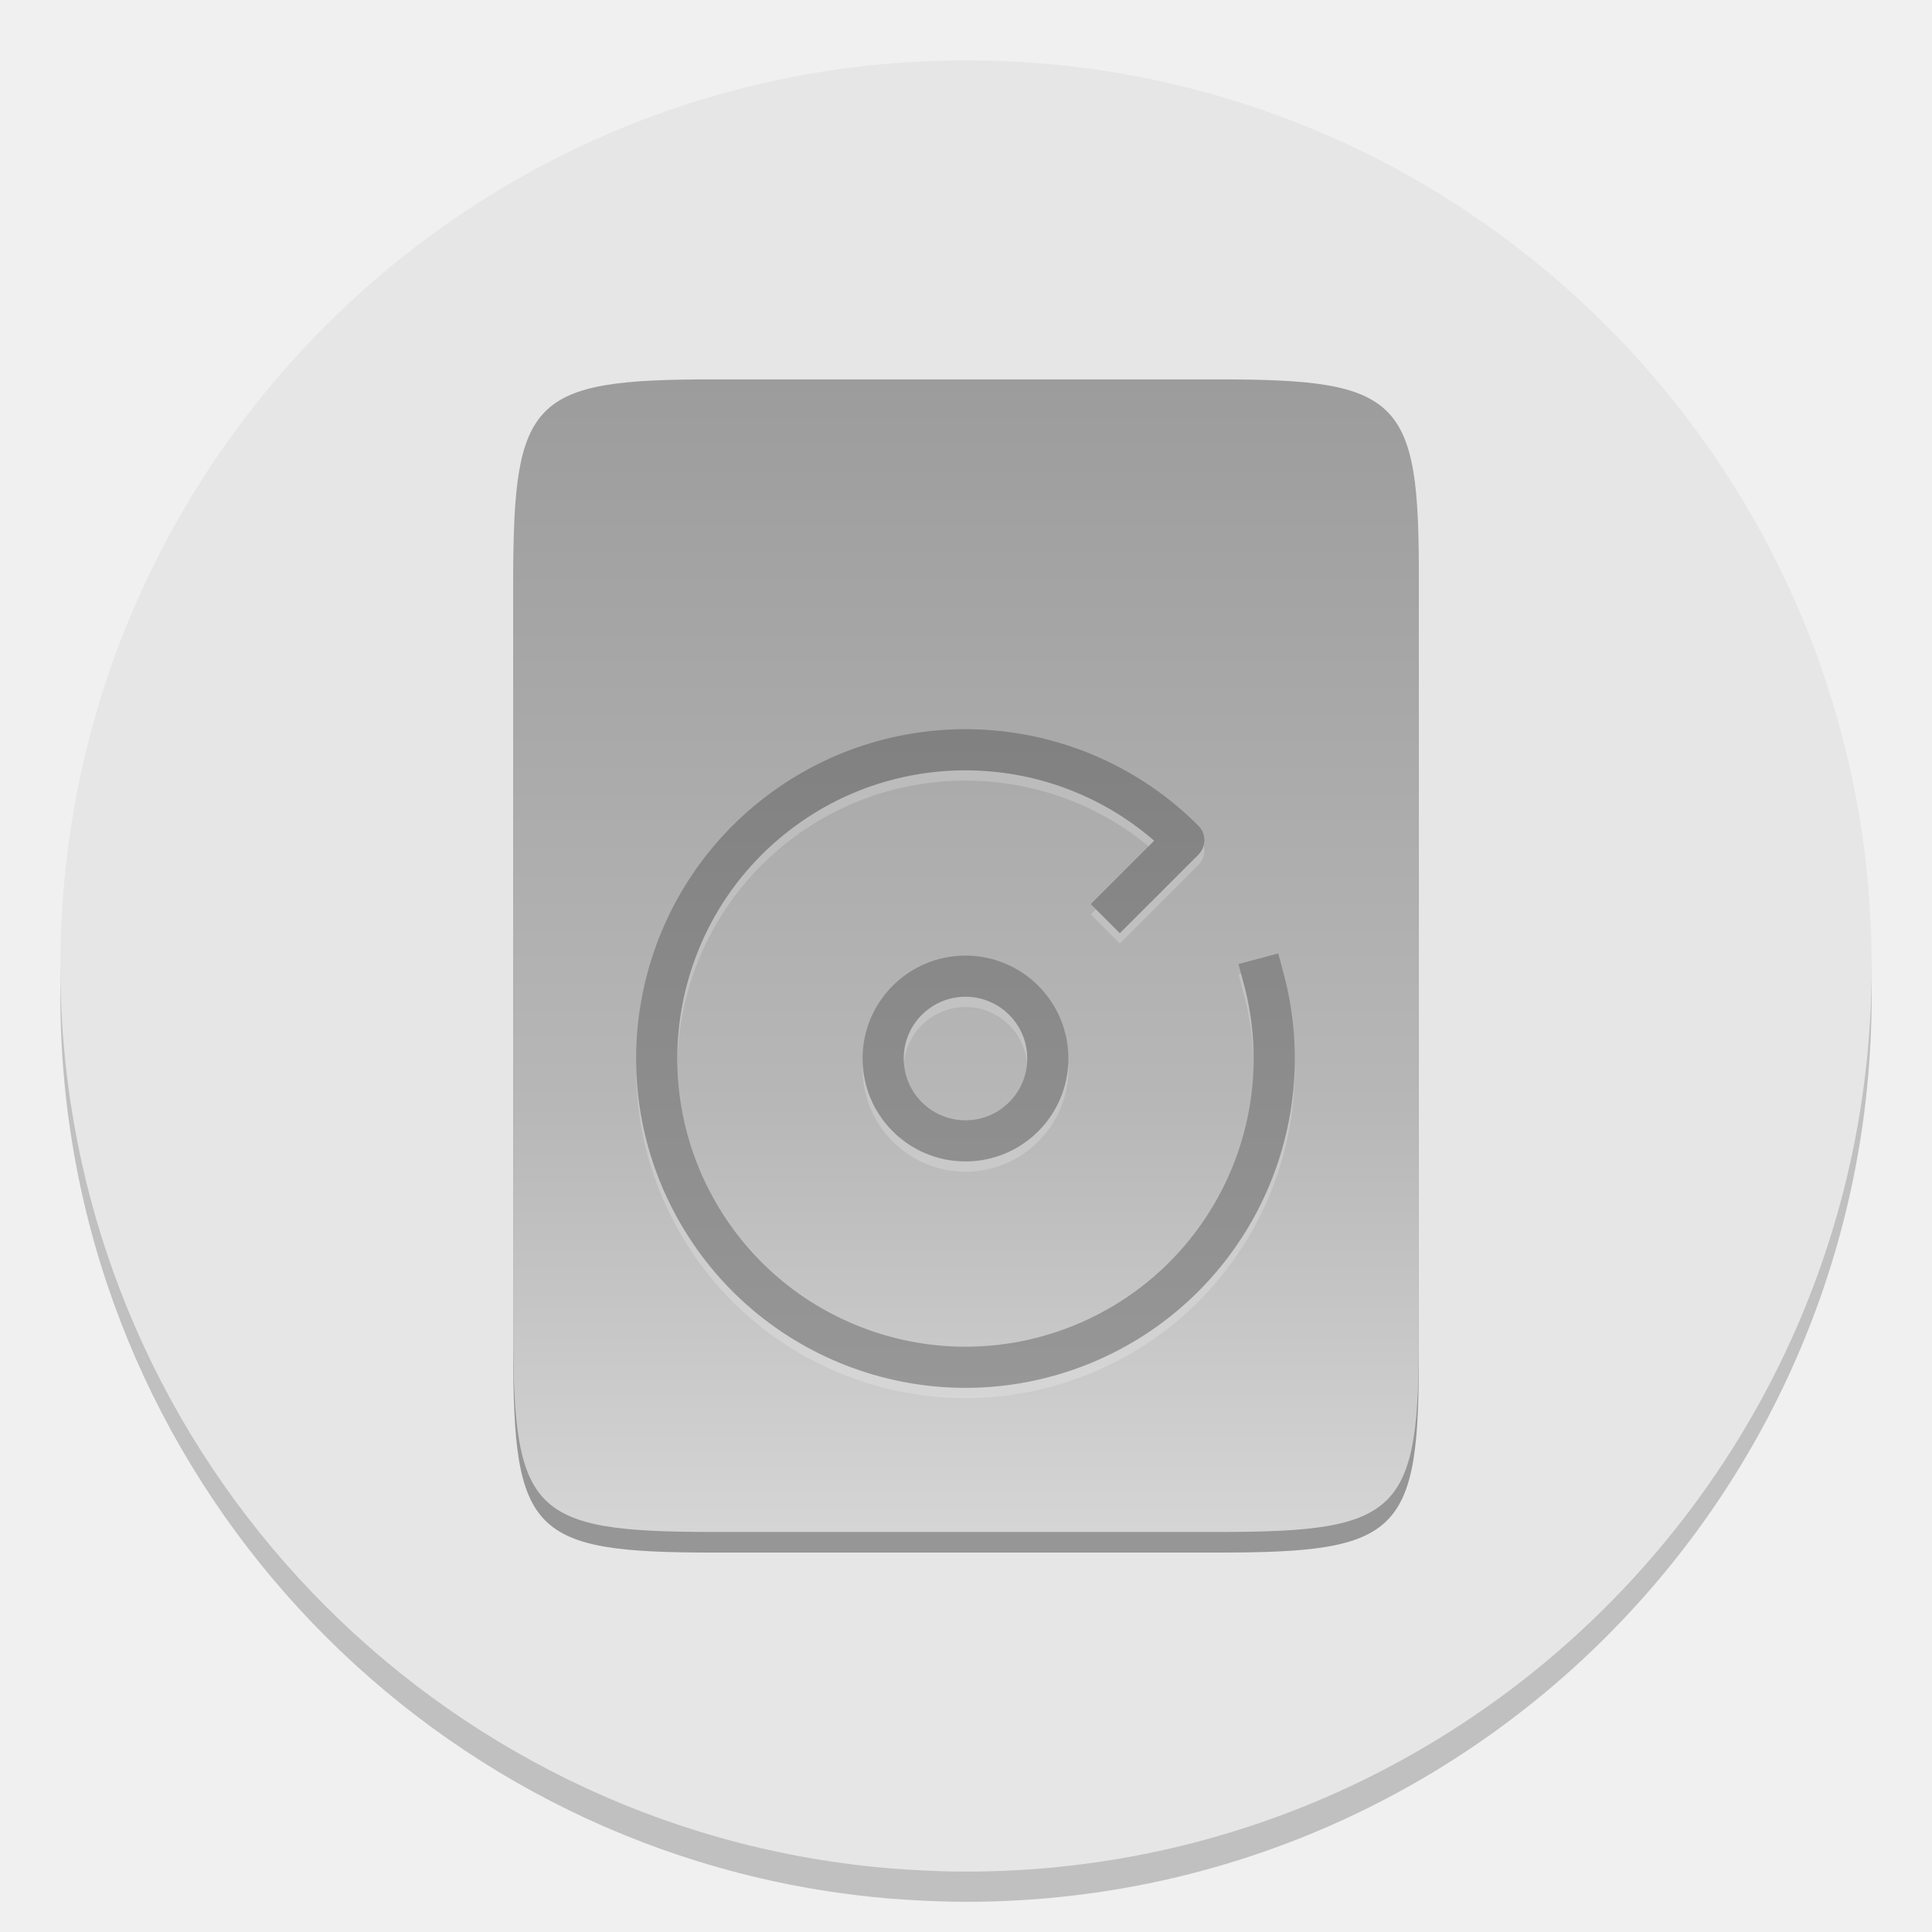
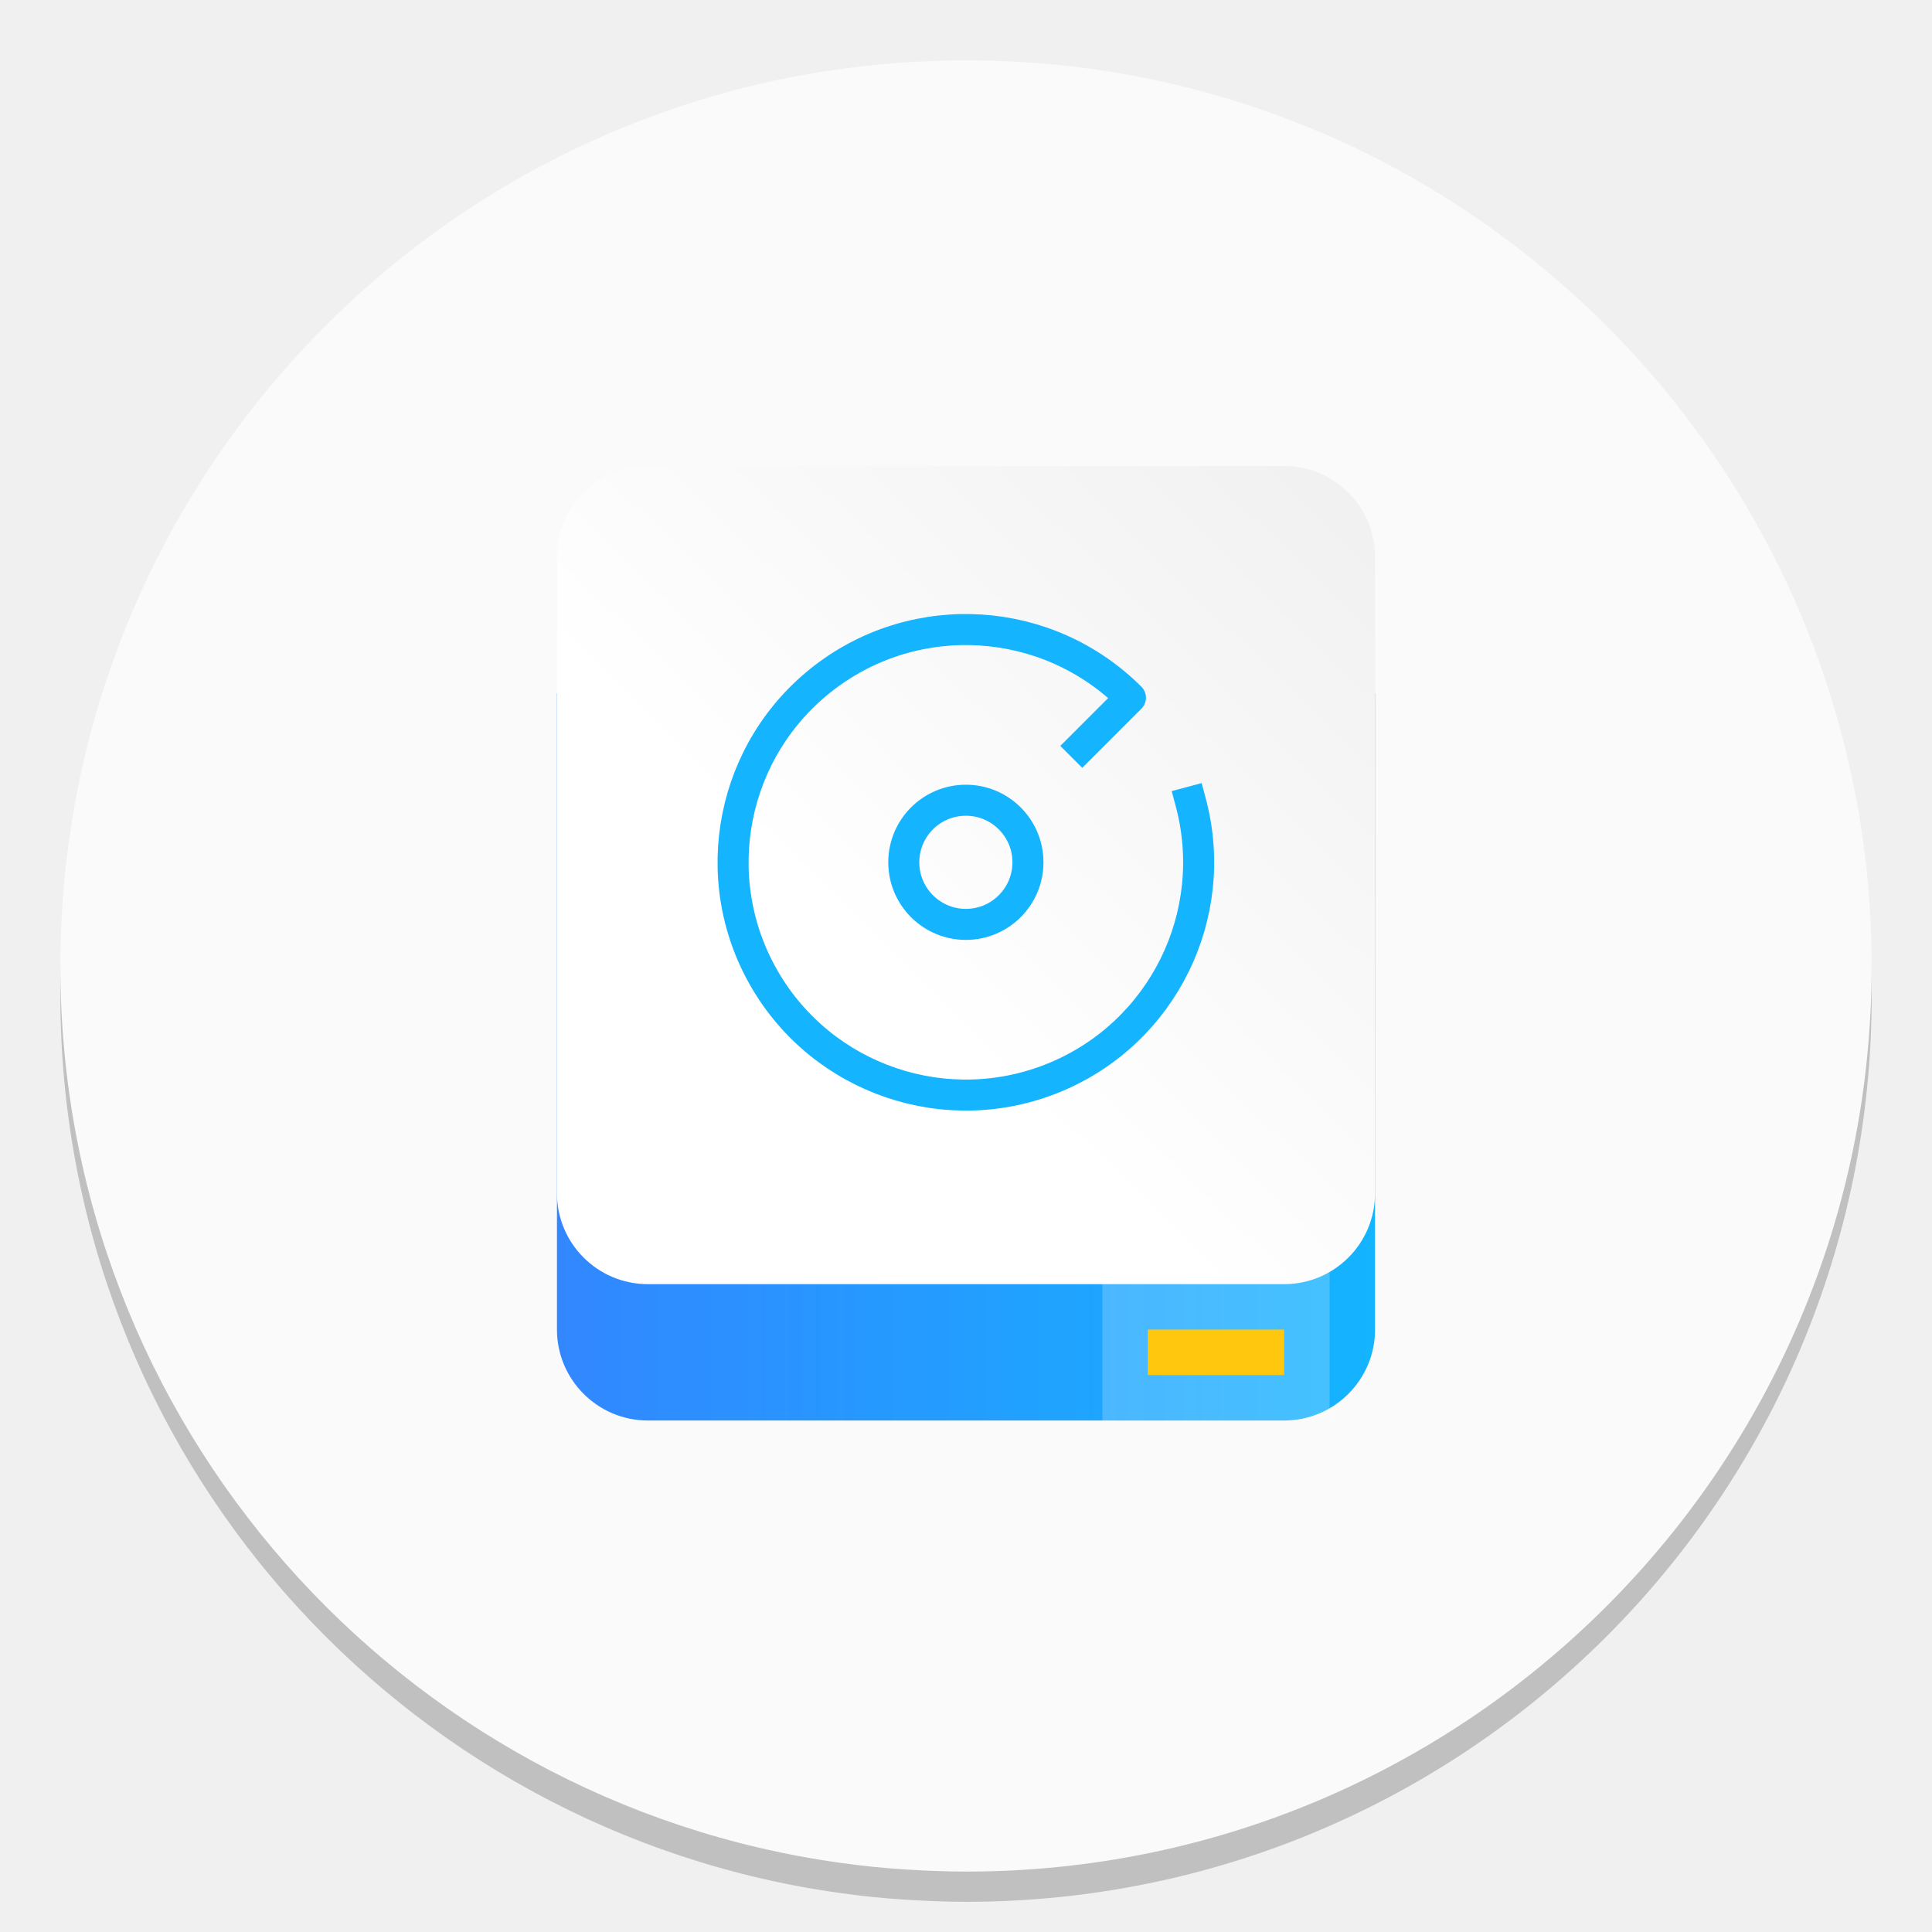
- <svg xmlns="http://www.w3.org/2000/svg" xmlns:xlink="http://www.w3.org/1999/xlink" width="64" height="64" version="1.1">
+ <svg xmlns="http://www.w3.org/2000/svg" width="64" height="64" version="1.1">
  <defs>
    <linearGradient id="b" x1="399.57" x2="399.57" y1="545.8" y2="517.8" gradientTransform="matrix(2.1429 0 0 2.1429 -826.36 -1107.5)" gradientUnits="userSpaceOnUse">
      <stop stop-color="#3889e9" offset="0" />
      <stop stop-color="#5ea5fb" offset="1" />
    </linearGradient>
-     <linearGradient id="d" x1="32.045" x2="30" y1="1.789" y2="61.55" gradientTransform="matrix(.86339 0 0 .8182 -320.77 -397.49)" gradientUnits="userSpaceOnUse">
-       <stop stop-color="#f9f9f9" offset="0" />
-       <stop stop-color="#e6e6e6" offset="1" />
+     <linearGradient id="linearGradient1836" x1="18.45" x2="45.55" y1="35.011" y2="35.011" gradientUnits="userSpaceOnUse">
+       <stop stop-color="#3287ff" offset="0" />
+       <stop stop-color="#14b4ff" offset="1" />
    </linearGradient>
-     <linearGradient id="b-62">
-       <stop stop-color="#808080" offset="0" />
-       <stop stop-color="#999" offset="1" />
+     <linearGradient id="linearGradient1882" x1="28.997" x2="45.262" y1="32.057" y2="15.47" gradientUnits="userSpaceOnUse">
+       <stop stop-color="#fff" offset="0" />
+       <stop stop-color="#f0f0f0" offset="1" />
    </linearGradient>
-     <linearGradient id="c-9" x1="529.66" x2="-35.31" y1="295.64" y2="295.64" gradientTransform="matrix(0 -.029972 -.02997 0 16.798 15.875)" gradientUnits="userSpaceOnUse">
-       <stop stop-color="#999" offset="0" />
-       <stop stop-color="#b7b7b7" offset=".613" />
-       <stop stop-color="#dbdbdb" offset="1" />
-     </linearGradient>
-     <linearGradient id="a-1" x1="334.87" x2="334.87" y1="140.23" y2="160.63" gradientUnits="userSpaceOnUse" xlink:href="#b-62" />
  </defs>
  <path d="m50.249 9.194q-3.86-2.973-8.444-4.556-4.737-1.637-9.802-1.637c-16.57 0-30.003 13.432-30.003 30.001 0 15.158 11.245 27.684 25.845 29.709 0.712 0.099 1.434 0.175 2.159 0.219 0.661 0.041 1.326 0.07 2 0.07 16.567 0 29.997-13.432 29.997-29.999 0-1.31-0.083-2.604-0.245-3.866-0.188-1.475-0.493-2.909-0.884-4.305q-1.329-4.689-4.082-8.726-2.721-3.977-6.54-6.911z" opacity=".2" stroke-width=".997" />
-   <path d="m50.249 8.193q-3.86-2.973-8.444-4.556-4.737-1.637-9.802-1.637c-16.57 0-30.003 13.432-30.003 30.001 0 15.158 11.245 27.684 25.845 29.709 0.712 0.099 1.434 0.175 2.159 0.219 0.661 0.041 1.326 0.07 2 0.07 16.567 0 29.997-13.432 29.997-29.999 0-1.31-0.083-2.604-0.245-3.866-0.188-1.475-0.493-2.909-0.884-4.305q-1.329-4.689-4.082-8.726-2.721-3.977-6.54-6.911z" fill="url(#d)" stroke-width=".997" />
+   <path d="m50.249 8.193q-3.86-2.973-8.444-4.556-4.737-1.637-9.802-1.637c-16.57 0-30.003 13.432-30.003 30.001 0 15.158 11.245 27.684 25.845 29.709 0.712 0.099 1.434 0.175 2.159 0.219 0.661 0.041 1.326 0.07 2 0.07 16.567 0 29.997-13.432 29.997-29.999 0-1.31-0.083-2.604-0.245-3.866-0.188-1.475-0.493-2.909-0.884-4.305q-1.329-4.689-4.082-8.726-2.721-3.977-6.54-6.911z" fill="#fafafa" stroke-width=".997" />
  <circle cx="32.02" cy="32.044" r="30.001" fill-opacity="0" stroke-width="1.571" />
  <circle cx="32.02" cy="32.044" r="0" fill="url(#b)" stroke-width="1.571" />
-   <g transform="matrix(2.577 0 0 2.577 10.183 9.8408)">
-     <path d="m11.712 1.323c2.335 0 2.586 0.24 2.574 2.579v9.658c0.011 2.339-0.24 2.579-2.574 2.579h-6.492c-2.335 0-2.574-0.24-2.574-2.579v-9.658c0-2.339 0.24-2.579 2.574-2.579z" color="#000000" opacity=".35" />
-     <path d="m11.712 1.058c2.335 0 2.586 0.24 2.574 2.579v9.658c0.011 2.339-0.24 2.579-2.574 2.579h-6.492c-2.335 0-2.574-0.24-2.574-2.579v-9.658c0-2.339 0.24-2.579 2.574-2.579z" color="#000000" fill="url(#c-9)" />
-     <g transform="translate(-25.929)" fill="none" stroke-linecap="square" stroke-linejoin="round" stroke-width="1.133">
-       <g transform="matrix(.4669 0 0 .46689 -122.49 -60.048)" enable-background="new" opacity=".2" stroke="#fff">
-         <path d="m344.21 147.66a8.5 8.5 0 0 1-4.958 10.053 8.5 8.5 0 0 1-10.614-3.603 8.5 8.5 0 0 1 2.187-10.994 8.5 8.5 0 0 1 11.185 0.733l-1.76 1.76" enable-background="new" opacity="1" />
-         <circle cx="336" cy="149.86" r="2.267" enable-background="new" opacity="1" />
-       </g>
-       <g transform="matrix(.4669 0 0 .46689 -122.49 -60.18)" enable-background="new" stroke="url(#a-1)">
-         <path d="m344.21 147.66a8.5 8.5 0 0 1-4.958 10.053 8.5 8.5 0 0 1-10.614-3.603 8.5 8.5 0 0 1 2.187-10.994 8.5 8.5 0 0 1 11.185 0.733l-1.76 1.76" enable-background="new" />
-         <circle cx="336" cy="149.86" r="2.267" enable-background="new" />
-       </g>
-     </g>
+   <g stroke-width="1.506">
+     <path d="m18.45 22.967v21.078c0 1.656 1.348 3.011 3.011 3.011h21.078c1.664 0 3.011-1.355 3.011-3.011v-21.078z" fill="url(#linearGradient1836)" />
+     <rect x="36.517" y="41.033" width="7.528" height="6.022" fill="#fff" opacity=".2" />
+     <path d="m21.461 15.439c-1.663 0-3.011 1.348-3.011 3.011v21.078c0 1.664 1.348 3.011 3.011 3.011h21.078c1.664 0 3.011-1.347 3.011-3.011v-21.078c0-1.663-1.347-3.011-3.011-3.011z" fill="url(#linearGradient1882)" />
+     <rect x="38.022" y="44.044" width="4.517" height="1.506" fill="#ffc80f" />
+   </g>
+   <g transform="matrix(.9071 0 0 .90708 -272.79 -107.37)" enable-background="new" fill="none" stroke="#14b4ff" stroke-linecap="square" stroke-linejoin="round" stroke-width="1.133">
+     <path d="m344.21 147.66a8.5 8.5 0 0 1-4.958 10.053 8.5 8.5 0 0 1-10.614-3.603 8.5 8.5 0 0 1 2.187-10.994 8.5 8.5 0 0 1 11.185 0.733l-1.76 1.76" enable-background="new" />
+     <circle cx="336" cy="149.86" r="2.267" enable-background="new" />
  </g>
</svg>
